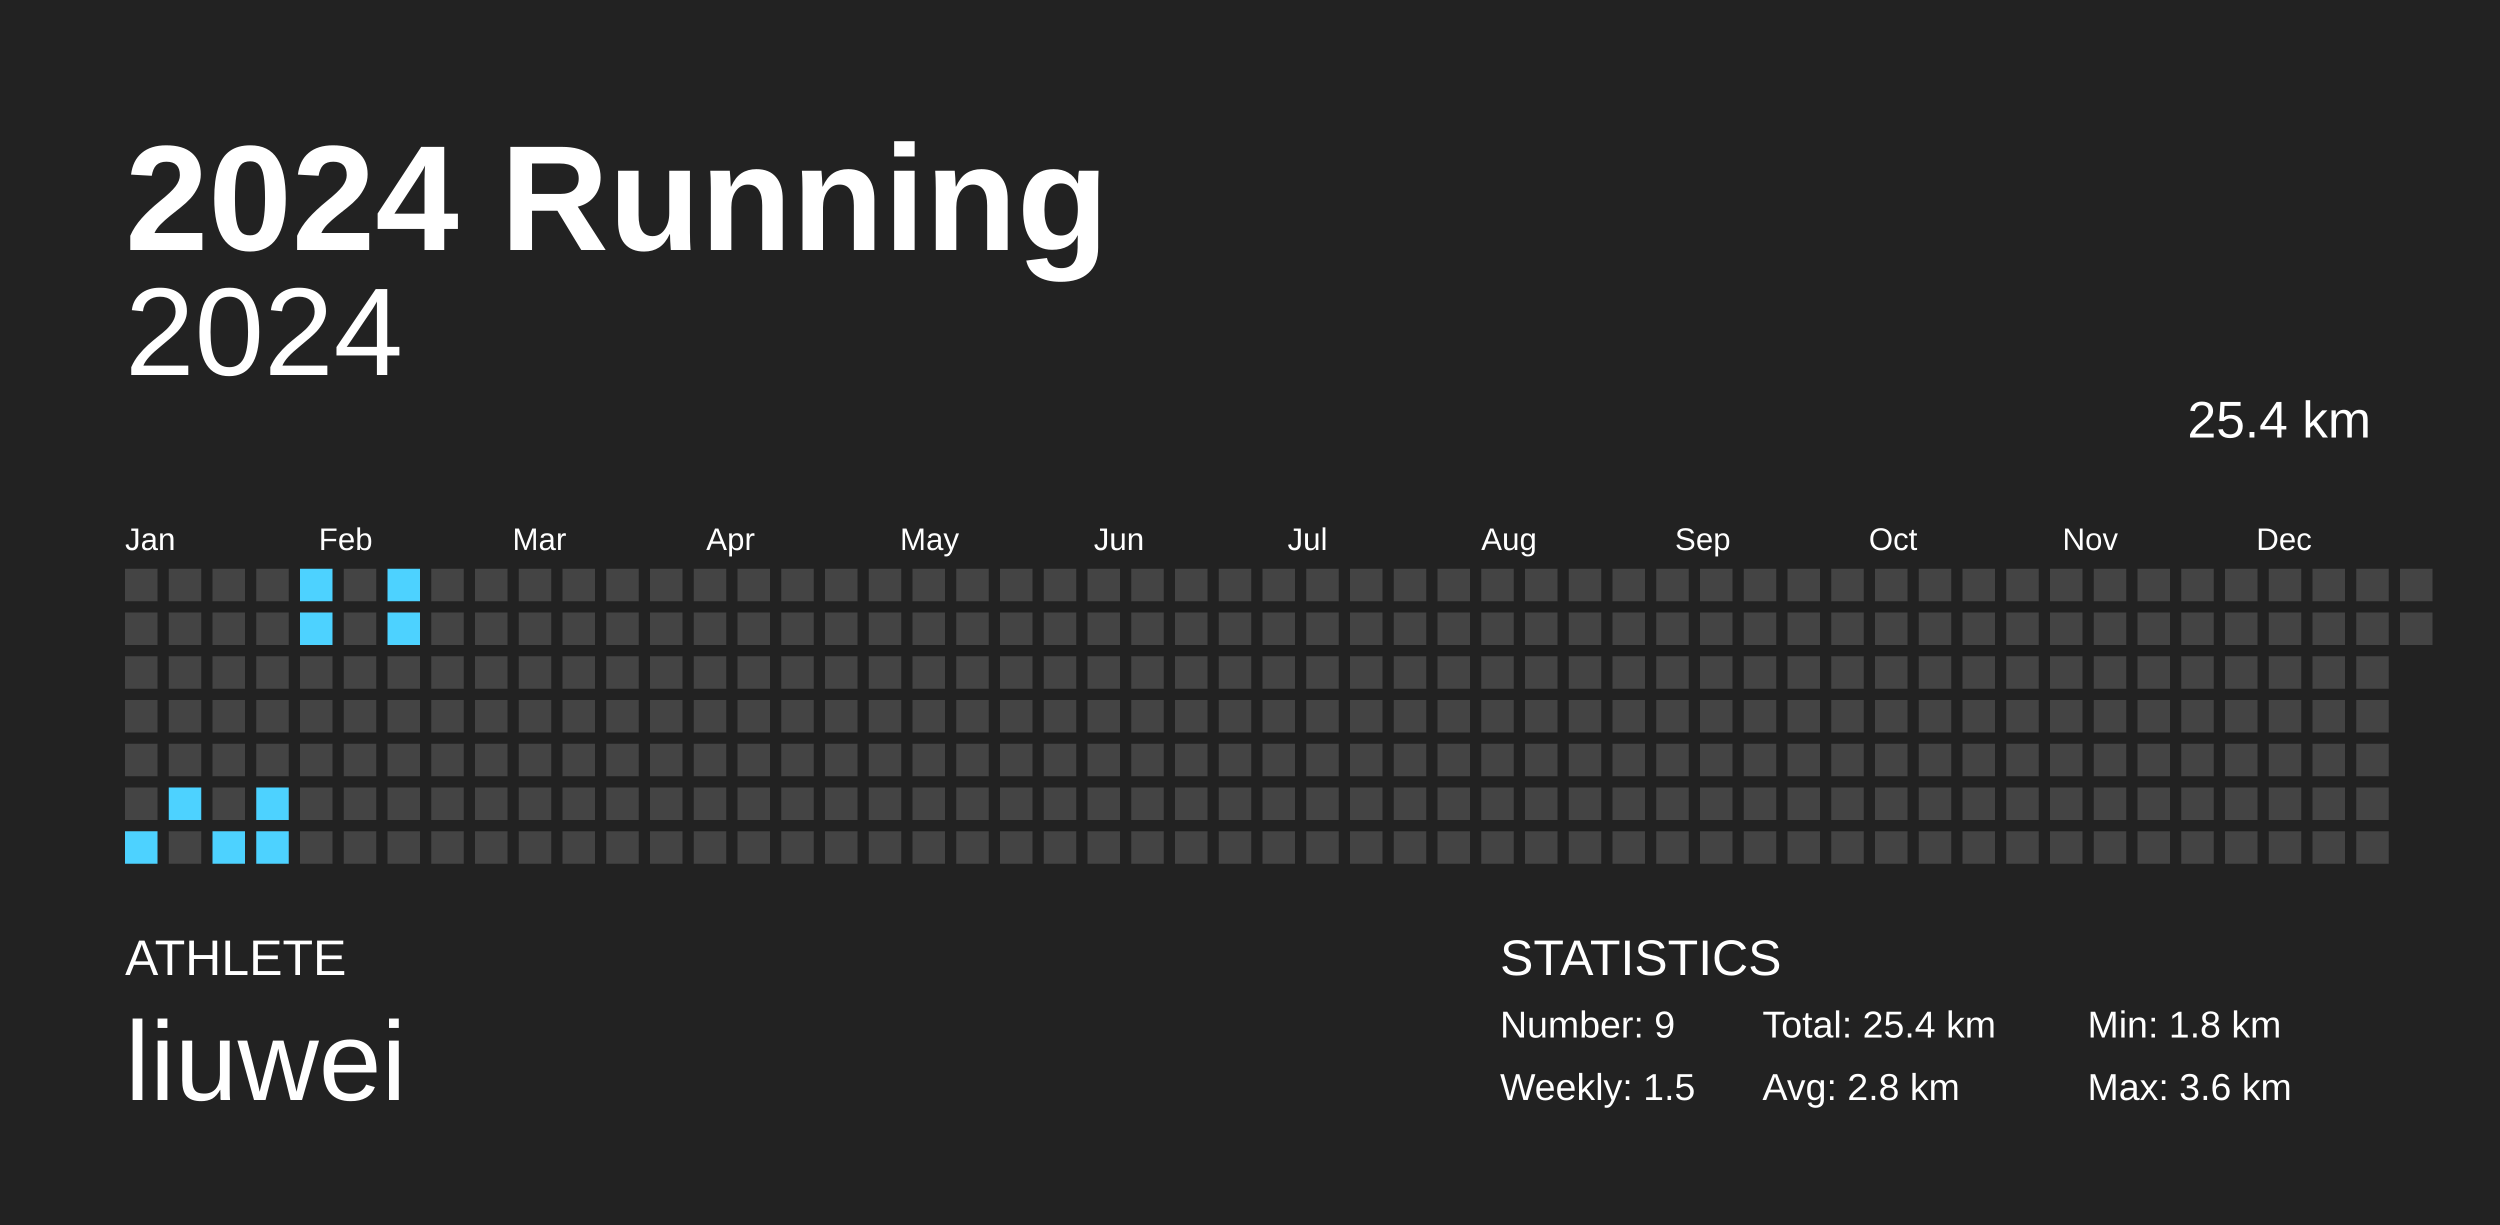
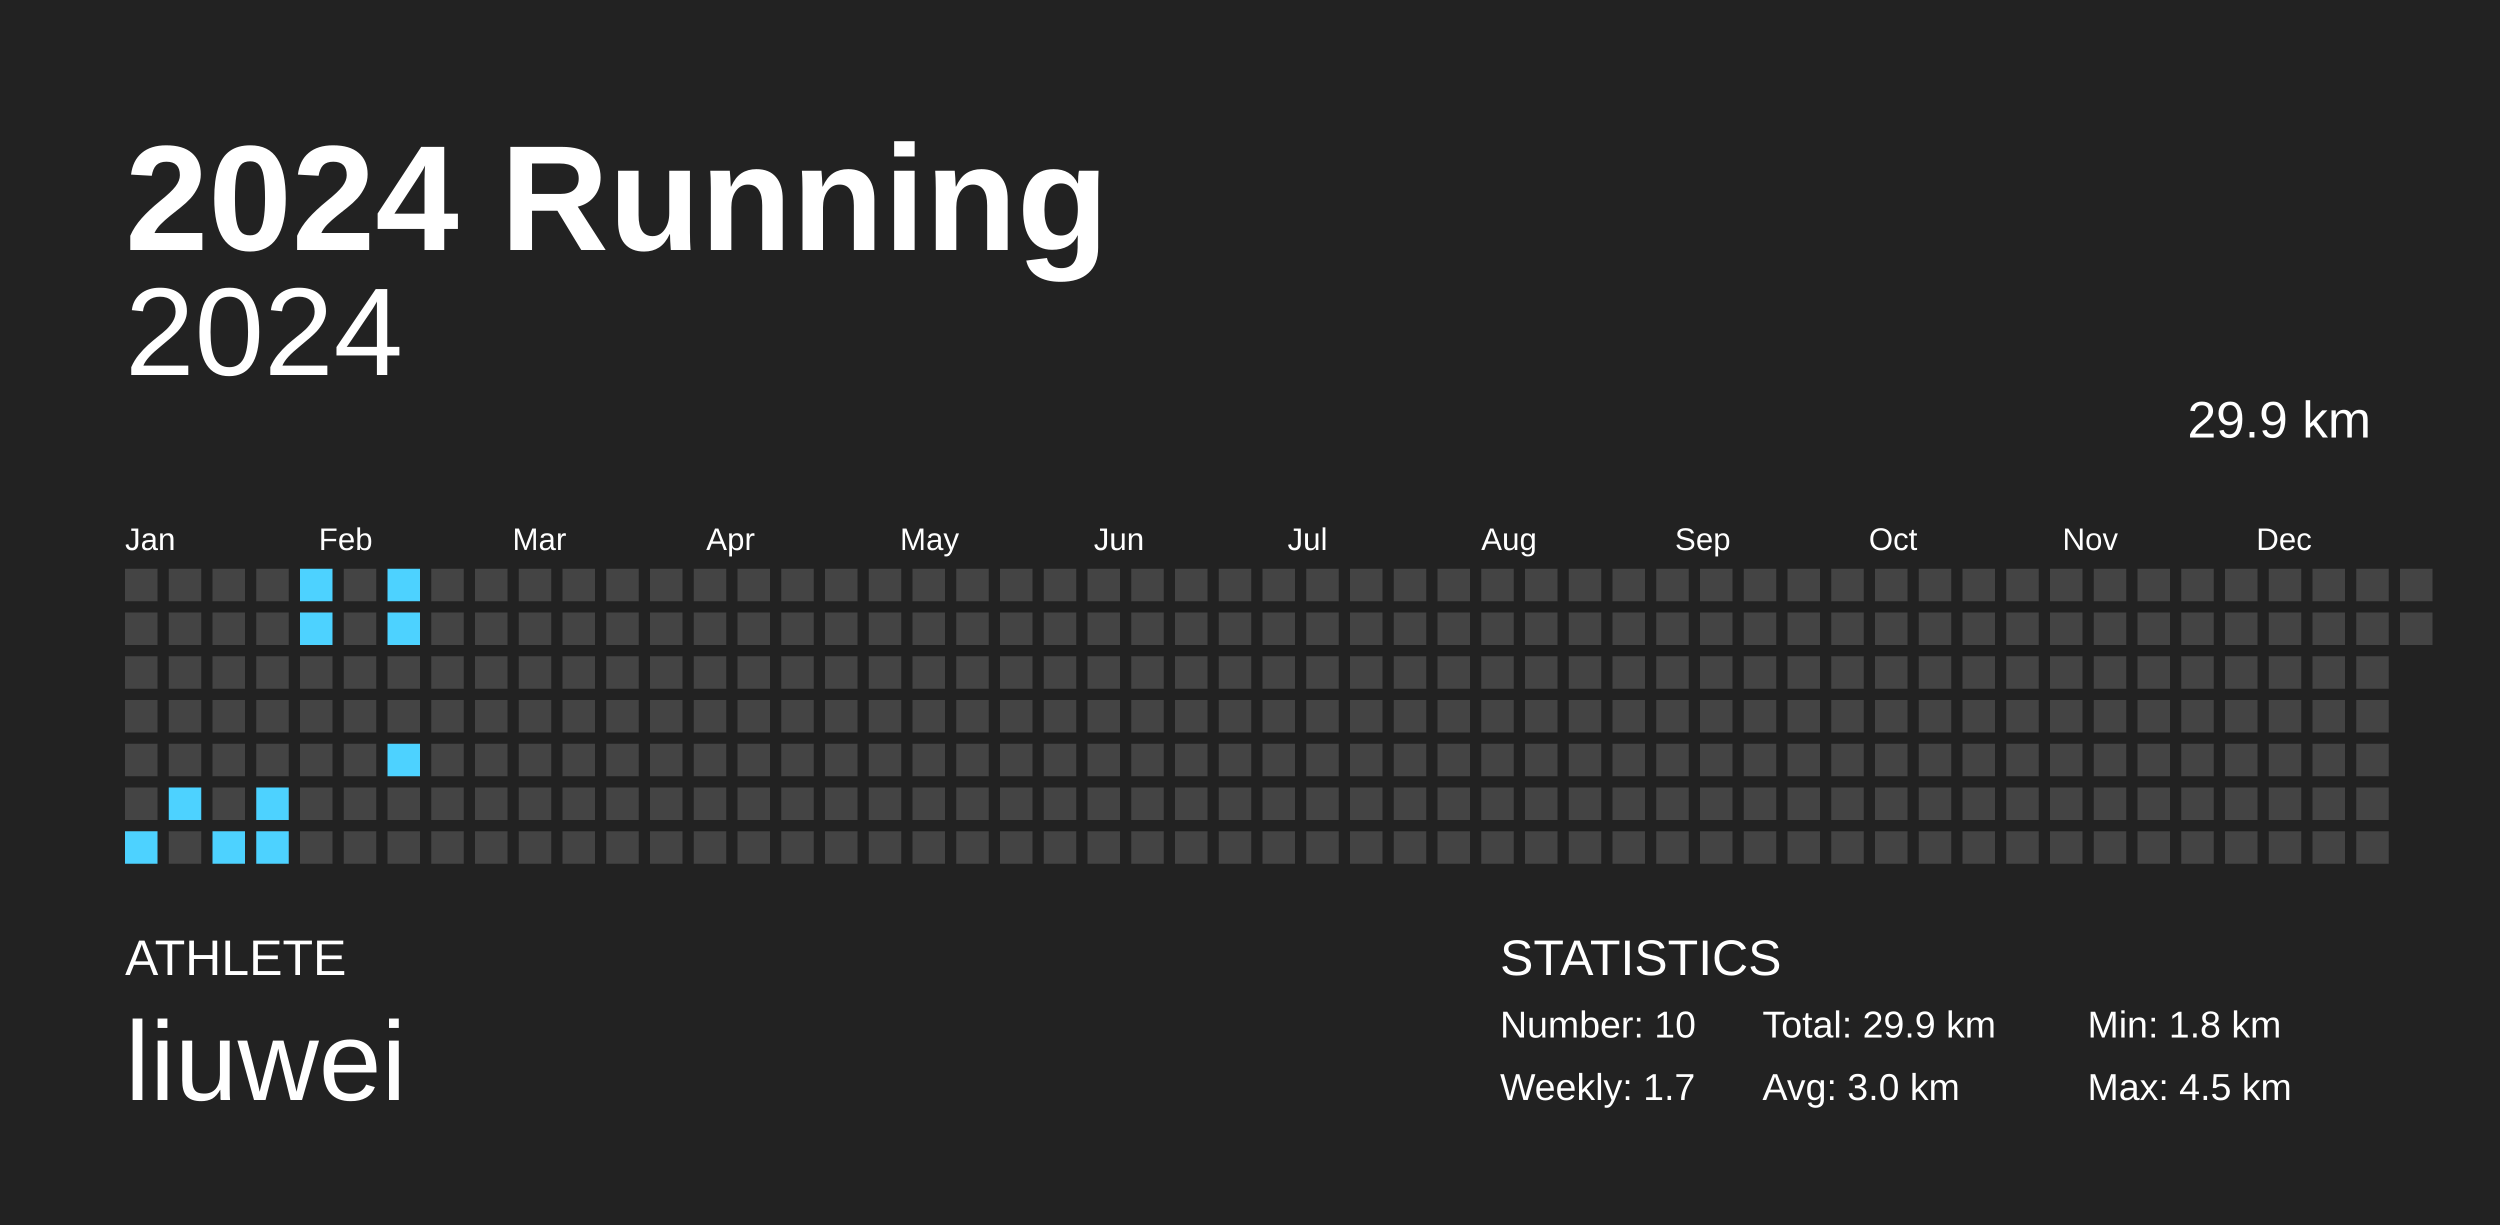
<svg xmlns="http://www.w3.org/2000/svg" baseProfile="full" height="98mm" version="1.1" viewBox="0,0,200,98" width="200mm">
  <defs />
  <rect fill="#222222" height="98" width="200" x="0" y="0" />
  <text fill="#FFFFFF" style="font-size:12px; font-family:Arial; font-weight:bold;" x="10" y="20">2024 Running</text>
  <text fill="#FFFFFF" style="font-size:4px; font-family:Arial" x="10" y="78">ATHLETE</text>
  <text fill="#FFFFFF" style="font-size:9px; font-family:Arial" x="10" y="88">liuwei</text>
  <text fill="#FFFFFF" style="font-size:4px; font-family:Arial" x="120" y="78">STATISTICS</text>
-   <text fill="#FFFFFF" style="font-size:3px; font-family:Arial" x="120" y="83">Number: 9</text>
-   <text fill="#FFFFFF" style="font-size:3px; font-family:Arial" x="120" y="88">Weekly: 1.5</text>
-   <text fill="#FFFFFF" style="font-size:3px; font-family:Arial" x="141" y="83">Total: 25.4 km</text>
-   <text fill="#FFFFFF" style="font-size:3px; font-family:Arial" x="141" y="88">Avg: 2.8 km</text>
+   <text fill="#FFFFFF" style="font-size:3px; font-family:Arial" x="120" y="83">Number: 10</text>
+   <text fill="#FFFFFF" style="font-size:3px; font-family:Arial" x="120" y="88">Weekly: 1.7</text>
+   <text fill="#FFFFFF" style="font-size:3px; font-family:Arial" x="141" y="83">Total: 29.9 km</text>
+   <text fill="#FFFFFF" style="font-size:3px; font-family:Arial" x="141" y="88">Avg: 3.0 km</text>
  <text fill="#FFFFFF" style="font-size:3px; font-family:Arial" x="167" y="83">Min: 1.8 km</text>
-   <text fill="#FFFFFF" style="font-size:3px; font-family:Arial" x="167" y="88">Max: 3.6 km</text>
+   <text fill="#FFFFFF" style="font-size:3px; font-family:Arial" x="167" y="88">Max: 4.5 km</text>
  <text alignment-baseline="hanging" fill="#FFFFFF" style="font-size:10.0px; font-family:Arial;" x="10" y="30">2024</text>
-   <text alignment-baseline="hanging" fill="#FFFFFF" style="font-size:4.125px; font-family:Arial;" x="175" y="35">25.4 km</text>
+   <text alignment-baseline="hanging" fill="#FFFFFF" style="font-size:4.125px; font-family:Arial;" x="175" y="35">29.9 km</text>
  <text fill="#FFFFFF" style="font-size:2.5px; font-family:Arial" x="10.0" y="44">Jan</text>
  <text fill="#FFFFFF" style="font-size:2.5px; font-family:Arial" x="25.5" y="44">Feb</text>
  <text fill="#FFFFFF" style="font-size:2.5px; font-family:Arial" x="41.0" y="44">Mar</text>
  <text fill="#FFFFFF" style="font-size:2.5px; font-family:Arial" x="56.5" y="44">Apr</text>
  <text fill="#FFFFFF" style="font-size:2.5px; font-family:Arial" x="72.0" y="44">May</text>
  <text fill="#FFFFFF" style="font-size:2.5px; font-family:Arial" x="87.5" y="44">Jun</text>
  <text fill="#FFFFFF" style="font-size:2.5px; font-family:Arial" x="103.0" y="44">Jul</text>
  <text fill="#FFFFFF" style="font-size:2.5px; font-family:Arial" x="118.5" y="44">Aug</text>
  <text fill="#FFFFFF" style="font-size:2.5px; font-family:Arial" x="134.0" y="44">Sep</text>
  <text fill="#FFFFFF" style="font-size:2.5px; font-family:Arial" x="149.5" y="44">Oct</text>
  <text fill="#FFFFFF" style="font-size:2.5px; font-family:Arial" x="165.0" y="44">Nov</text>
  <text fill="#FFFFFF" style="font-size:2.5px; font-family:Arial" x="180.5" y="44">Dec</text>
  <rect fill="#444444" height="2.6" width="2.6" x="10.0" y="45.5" />
  <rect fill="#444444" height="2.6" width="2.6" x="10.0" y="49.0" />
  <rect fill="#444444" height="2.6" width="2.6" x="10.0" y="52.5" />
  <rect fill="#444444" height="2.6" width="2.6" x="10.0" y="56.0" />
  <rect fill="#444444" height="2.6" width="2.6" x="10.0" y="59.5" />
  <rect fill="#444444" height="2.6" width="2.6" x="10.0" y="63.0" />
  <rect fill="#4dd2ff" height="2.6" width="2.6" x="10.0" y="66.5" />
  <rect fill="#444444" height="2.6" width="2.6" x="13.5" y="45.5" />
  <rect fill="#444444" height="2.6" width="2.6" x="13.5" y="49.0" />
  <rect fill="#444444" height="2.6" width="2.6" x="13.5" y="52.5" />
  <rect fill="#444444" height="2.6" width="2.6" x="13.5" y="56.0" />
  <rect fill="#444444" height="2.6" width="2.6" x="13.5" y="59.5" />
  <rect fill="#4dd2ff" height="2.6" width="2.6" x="13.5" y="63.0" />
  <rect fill="#444444" height="2.6" width="2.6" x="13.5" y="66.5" />
  <rect fill="#444444" height="2.6" width="2.6" x="17.0" y="45.5" />
  <rect fill="#444444" height="2.6" width="2.6" x="17.0" y="49.0" />
  <rect fill="#444444" height="2.6" width="2.6" x="17.0" y="52.5" />
  <rect fill="#444444" height="2.6" width="2.6" x="17.0" y="56.0" />
  <rect fill="#444444" height="2.6" width="2.6" x="17.0" y="59.5" />
  <rect fill="#444444" height="2.6" width="2.6" x="17.0" y="63.0" />
  <rect fill="#4dd2ff" height="2.6" width="2.6" x="17.0" y="66.5" />
  <rect fill="#444444" height="2.6" width="2.6" x="20.5" y="45.5" />
  <rect fill="#444444" height="2.6" width="2.6" x="20.5" y="49.0" />
  <rect fill="#444444" height="2.6" width="2.6" x="20.5" y="52.5" />
  <rect fill="#444444" height="2.6" width="2.6" x="20.5" y="56.0" />
  <rect fill="#444444" height="2.6" width="2.6" x="20.5" y="59.5" />
  <rect fill="#4dd2ff" height="2.6" width="2.6" x="20.5" y="63.0" />
  <rect fill="#4dd2ff" height="2.6" width="2.6" x="20.5" y="66.5" />
  <rect fill="#4dd2ff" height="2.6" width="2.6" x="24.0" y="45.5" />
  <rect fill="#4dd2ff" height="2.6" width="2.6" x="24.0" y="49.0" />
  <rect fill="#444444" height="2.6" width="2.6" x="24.0" y="52.5" />
  <rect fill="#444444" height="2.6" width="2.6" x="24.0" y="56.0" />
  <rect fill="#444444" height="2.6" width="2.6" x="24.0" y="59.5" />
  <rect fill="#444444" height="2.6" width="2.6" x="24.0" y="63.0" />
  <rect fill="#444444" height="2.6" width="2.6" x="24.0" y="66.5" />
  <rect fill="#444444" height="2.6" width="2.6" x="27.5" y="45.5" />
  <rect fill="#444444" height="2.6" width="2.6" x="27.5" y="49.0" />
  <rect fill="#444444" height="2.6" width="2.6" x="27.5" y="52.5" />
  <rect fill="#444444" height="2.6" width="2.6" x="27.5" y="56.0" />
  <rect fill="#444444" height="2.6" width="2.6" x="27.5" y="59.5" />
  <rect fill="#444444" height="2.6" width="2.6" x="27.5" y="63.0" />
  <rect fill="#444444" height="2.6" width="2.6" x="27.5" y="66.5" />
  <rect fill="#4dd2ff" height="2.6" width="2.6" x="31.0" y="45.5" />
  <rect fill="#4dd2ff" height="2.6" width="2.6" x="31.0" y="49.0" />
  <rect fill="#444444" height="2.6" width="2.6" x="31.0" y="52.5" />
  <rect fill="#444444" height="2.6" width="2.6" x="31.0" y="56.0" />
-   <rect fill="#444444" height="2.6" width="2.6" x="31.0" y="59.5" />
+   <rect fill="#4dd2ff" height="2.6" width="2.6" x="31.0" y="59.5" />
  <rect fill="#444444" height="2.6" width="2.6" x="31.0" y="63.0" />
  <rect fill="#444444" height="2.6" width="2.6" x="31.0" y="66.5" />
  <rect fill="#444444" height="2.6" width="2.6" x="34.5" y="45.5" />
  <rect fill="#444444" height="2.6" width="2.6" x="34.5" y="49.0" />
  <rect fill="#444444" height="2.6" width="2.6" x="34.5" y="52.5" />
  <rect fill="#444444" height="2.6" width="2.6" x="34.5" y="56.0" />
  <rect fill="#444444" height="2.6" width="2.6" x="34.5" y="59.5" />
  <rect fill="#444444" height="2.6" width="2.6" x="34.5" y="63.0" />
  <rect fill="#444444" height="2.6" width="2.6" x="34.5" y="66.5" />
  <rect fill="#444444" height="2.6" width="2.6" x="38.0" y="45.5" />
  <rect fill="#444444" height="2.6" width="2.6" x="38.0" y="49.0" />
  <rect fill="#444444" height="2.6" width="2.6" x="38.0" y="52.5" />
  <rect fill="#444444" height="2.6" width="2.6" x="38.0" y="56.0" />
  <rect fill="#444444" height="2.6" width="2.6" x="38.0" y="59.5" />
  <rect fill="#444444" height="2.6" width="2.6" x="38.0" y="63.0" />
  <rect fill="#444444" height="2.6" width="2.6" x="38.0" y="66.5" />
  <rect fill="#444444" height="2.6" width="2.6" x="41.5" y="45.5" />
  <rect fill="#444444" height="2.6" width="2.6" x="41.5" y="49.0" />
  <rect fill="#444444" height="2.6" width="2.6" x="41.5" y="52.5" />
  <rect fill="#444444" height="2.6" width="2.6" x="41.5" y="56.0" />
  <rect fill="#444444" height="2.6" width="2.6" x="41.5" y="59.5" />
  <rect fill="#444444" height="2.6" width="2.6" x="41.5" y="63.0" />
  <rect fill="#444444" height="2.6" width="2.6" x="41.5" y="66.5" />
  <rect fill="#444444" height="2.6" width="2.6" x="45.0" y="45.5" />
  <rect fill="#444444" height="2.6" width="2.6" x="45.0" y="49.0" />
  <rect fill="#444444" height="2.6" width="2.6" x="45.0" y="52.5" />
  <rect fill="#444444" height="2.6" width="2.6" x="45.0" y="56.0" />
  <rect fill="#444444" height="2.6" width="2.6" x="45.0" y="59.5" />
  <rect fill="#444444" height="2.6" width="2.6" x="45.0" y="63.0" />
  <rect fill="#444444" height="2.6" width="2.6" x="45.0" y="66.5" />
  <rect fill="#444444" height="2.6" width="2.6" x="48.5" y="45.5" />
  <rect fill="#444444" height="2.6" width="2.6" x="48.5" y="49.0" />
  <rect fill="#444444" height="2.6" width="2.6" x="48.5" y="52.5" />
  <rect fill="#444444" height="2.6" width="2.6" x="48.5" y="56.0" />
  <rect fill="#444444" height="2.6" width="2.6" x="48.5" y="59.5" />
  <rect fill="#444444" height="2.6" width="2.6" x="48.5" y="63.0" />
  <rect fill="#444444" height="2.6" width="2.6" x="48.5" y="66.5" />
  <rect fill="#444444" height="2.6" width="2.6" x="52.0" y="45.5" />
  <rect fill="#444444" height="2.6" width="2.6" x="52.0" y="49.0" />
  <rect fill="#444444" height="2.6" width="2.6" x="52.0" y="52.5" />
  <rect fill="#444444" height="2.6" width="2.6" x="52.0" y="56.0" />
  <rect fill="#444444" height="2.6" width="2.6" x="52.0" y="59.5" />
  <rect fill="#444444" height="2.6" width="2.6" x="52.0" y="63.0" />
  <rect fill="#444444" height="2.6" width="2.6" x="52.0" y="66.5" />
  <rect fill="#444444" height="2.6" width="2.6" x="55.5" y="45.5" />
  <rect fill="#444444" height="2.6" width="2.6" x="55.5" y="49.0" />
  <rect fill="#444444" height="2.6" width="2.6" x="55.5" y="52.5" />
  <rect fill="#444444" height="2.6" width="2.6" x="55.5" y="56.0" />
  <rect fill="#444444" height="2.6" width="2.6" x="55.5" y="59.5" />
  <rect fill="#444444" height="2.6" width="2.6" x="55.5" y="63.0" />
  <rect fill="#444444" height="2.6" width="2.6" x="55.5" y="66.5" />
  <rect fill="#444444" height="2.6" width="2.6" x="59.0" y="45.5" />
  <rect fill="#444444" height="2.6" width="2.6" x="59.0" y="49.0" />
  <rect fill="#444444" height="2.6" width="2.6" x="59.0" y="52.5" />
  <rect fill="#444444" height="2.6" width="2.6" x="59.0" y="56.0" />
  <rect fill="#444444" height="2.6" width="2.6" x="59.0" y="59.5" />
  <rect fill="#444444" height="2.6" width="2.6" x="59.0" y="63.0" />
  <rect fill="#444444" height="2.6" width="2.6" x="59.0" y="66.5" />
  <rect fill="#444444" height="2.6" width="2.6" x="62.5" y="45.5" />
  <rect fill="#444444" height="2.6" width="2.6" x="62.5" y="49.0" />
  <rect fill="#444444" height="2.6" width="2.6" x="62.5" y="52.5" />
  <rect fill="#444444" height="2.6" width="2.6" x="62.5" y="56.0" />
  <rect fill="#444444" height="2.6" width="2.6" x="62.5" y="59.5" />
  <rect fill="#444444" height="2.6" width="2.6" x="62.5" y="63.0" />
  <rect fill="#444444" height="2.6" width="2.6" x="62.5" y="66.5" />
  <rect fill="#444444" height="2.6" width="2.6" x="66.0" y="45.5" />
  <rect fill="#444444" height="2.6" width="2.6" x="66.0" y="49.0" />
  <rect fill="#444444" height="2.6" width="2.6" x="66.0" y="52.5" />
  <rect fill="#444444" height="2.6" width="2.6" x="66.0" y="56.0" />
  <rect fill="#444444" height="2.6" width="2.6" x="66.0" y="59.5" />
  <rect fill="#444444" height="2.6" width="2.6" x="66.0" y="63.0" />
  <rect fill="#444444" height="2.6" width="2.6" x="66.0" y="66.5" />
  <rect fill="#444444" height="2.6" width="2.6" x="69.5" y="45.5" />
  <rect fill="#444444" height="2.6" width="2.6" x="69.5" y="49.0" />
  <rect fill="#444444" height="2.6" width="2.6" x="69.5" y="52.5" />
  <rect fill="#444444" height="2.6" width="2.6" x="69.5" y="56.0" />
  <rect fill="#444444" height="2.6" width="2.6" x="69.5" y="59.5" />
  <rect fill="#444444" height="2.6" width="2.6" x="69.5" y="63.0" />
  <rect fill="#444444" height="2.6" width="2.6" x="69.5" y="66.5" />
  <rect fill="#444444" height="2.6" width="2.6" x="73.0" y="45.5" />
  <rect fill="#444444" height="2.6" width="2.6" x="73.0" y="49.0" />
  <rect fill="#444444" height="2.6" width="2.6" x="73.0" y="52.5" />
  <rect fill="#444444" height="2.6" width="2.6" x="73.0" y="56.0" />
  <rect fill="#444444" height="2.6" width="2.6" x="73.0" y="59.5" />
  <rect fill="#444444" height="2.6" width="2.6" x="73.0" y="63.0" />
  <rect fill="#444444" height="2.6" width="2.6" x="73.0" y="66.5" />
  <rect fill="#444444" height="2.6" width="2.6" x="76.5" y="45.5" />
  <rect fill="#444444" height="2.6" width="2.6" x="76.5" y="49.0" />
  <rect fill="#444444" height="2.6" width="2.6" x="76.5" y="52.5" />
  <rect fill="#444444" height="2.6" width="2.6" x="76.5" y="56.0" />
  <rect fill="#444444" height="2.6" width="2.6" x="76.5" y="59.5" />
  <rect fill="#444444" height="2.6" width="2.6" x="76.5" y="63.0" />
  <rect fill="#444444" height="2.6" width="2.6" x="76.5" y="66.5" />
  <rect fill="#444444" height="2.6" width="2.6" x="80.0" y="45.5" />
  <rect fill="#444444" height="2.6" width="2.6" x="80.0" y="49.0" />
  <rect fill="#444444" height="2.6" width="2.6" x="80.0" y="52.5" />
  <rect fill="#444444" height="2.6" width="2.6" x="80.0" y="56.0" />
  <rect fill="#444444" height="2.6" width="2.6" x="80.0" y="59.5" />
  <rect fill="#444444" height="2.6" width="2.6" x="80.0" y="63.0" />
  <rect fill="#444444" height="2.6" width="2.6" x="80.0" y="66.5" />
  <rect fill="#444444" height="2.6" width="2.6" x="83.5" y="45.5" />
  <rect fill="#444444" height="2.6" width="2.6" x="83.5" y="49.0" />
  <rect fill="#444444" height="2.6" width="2.6" x="83.5" y="52.5" />
  <rect fill="#444444" height="2.6" width="2.6" x="83.5" y="56.0" />
  <rect fill="#444444" height="2.6" width="2.6" x="83.5" y="59.5" />
  <rect fill="#444444" height="2.6" width="2.6" x="83.5" y="63.0" />
  <rect fill="#444444" height="2.6" width="2.6" x="83.5" y="66.5" />
  <rect fill="#444444" height="2.6" width="2.6" x="87.0" y="45.5" />
  <rect fill="#444444" height="2.6" width="2.6" x="87.0" y="49.0" />
  <rect fill="#444444" height="2.6" width="2.6" x="87.0" y="52.5" />
  <rect fill="#444444" height="2.6" width="2.6" x="87.0" y="56.0" />
  <rect fill="#444444" height="2.6" width="2.6" x="87.0" y="59.5" />
  <rect fill="#444444" height="2.6" width="2.6" x="87.0" y="63.0" />
  <rect fill="#444444" height="2.6" width="2.6" x="87.0" y="66.5" />
  <rect fill="#444444" height="2.6" width="2.6" x="90.5" y="45.5" />
  <rect fill="#444444" height="2.6" width="2.6" x="90.5" y="49.0" />
  <rect fill="#444444" height="2.6" width="2.6" x="90.5" y="52.5" />
  <rect fill="#444444" height="2.6" width="2.6" x="90.5" y="56.0" />
  <rect fill="#444444" height="2.6" width="2.6" x="90.5" y="59.5" />
  <rect fill="#444444" height="2.6" width="2.6" x="90.5" y="63.0" />
  <rect fill="#444444" height="2.6" width="2.6" x="90.5" y="66.5" />
  <rect fill="#444444" height="2.6" width="2.6" x="94.0" y="45.5" />
  <rect fill="#444444" height="2.6" width="2.6" x="94.0" y="49.0" />
  <rect fill="#444444" height="2.6" width="2.6" x="94.0" y="52.5" />
  <rect fill="#444444" height="2.6" width="2.6" x="94.0" y="56.0" />
  <rect fill="#444444" height="2.6" width="2.6" x="94.0" y="59.5" />
  <rect fill="#444444" height="2.6" width="2.6" x="94.0" y="63.0" />
  <rect fill="#444444" height="2.6" width="2.6" x="94.0" y="66.5" />
  <rect fill="#444444" height="2.6" width="2.6" x="97.5" y="45.5" />
  <rect fill="#444444" height="2.6" width="2.6" x="97.5" y="49.0" />
  <rect fill="#444444" height="2.6" width="2.6" x="97.5" y="52.5" />
  <rect fill="#444444" height="2.6" width="2.6" x="97.5" y="56.0" />
  <rect fill="#444444" height="2.6" width="2.6" x="97.5" y="59.5" />
  <rect fill="#444444" height="2.6" width="2.6" x="97.5" y="63.0" />
  <rect fill="#444444" height="2.6" width="2.6" x="97.5" y="66.5" />
  <rect fill="#444444" height="2.6" width="2.6" x="101.0" y="45.5" />
  <rect fill="#444444" height="2.6" width="2.6" x="101.0" y="49.0" />
  <rect fill="#444444" height="2.6" width="2.6" x="101.0" y="52.5" />
  <rect fill="#444444" height="2.6" width="2.6" x="101.0" y="56.0" />
  <rect fill="#444444" height="2.6" width="2.6" x="101.0" y="59.5" />
  <rect fill="#444444" height="2.6" width="2.6" x="101.0" y="63.0" />
  <rect fill="#444444" height="2.6" width="2.6" x="101.0" y="66.5" />
  <rect fill="#444444" height="2.6" width="2.6" x="104.5" y="45.5" />
  <rect fill="#444444" height="2.6" width="2.6" x="104.5" y="49.0" />
  <rect fill="#444444" height="2.6" width="2.6" x="104.5" y="52.5" />
  <rect fill="#444444" height="2.6" width="2.6" x="104.5" y="56.0" />
  <rect fill="#444444" height="2.6" width="2.6" x="104.5" y="59.5" />
  <rect fill="#444444" height="2.6" width="2.6" x="104.5" y="63.0" />
  <rect fill="#444444" height="2.6" width="2.6" x="104.5" y="66.5" />
  <rect fill="#444444" height="2.6" width="2.6" x="108.0" y="45.5" />
  <rect fill="#444444" height="2.6" width="2.6" x="108.0" y="49.0" />
  <rect fill="#444444" height="2.6" width="2.6" x="108.0" y="52.5" />
  <rect fill="#444444" height="2.6" width="2.6" x="108.0" y="56.0" />
  <rect fill="#444444" height="2.6" width="2.6" x="108.0" y="59.5" />
  <rect fill="#444444" height="2.6" width="2.6" x="108.0" y="63.0" />
  <rect fill="#444444" height="2.6" width="2.6" x="108.0" y="66.5" />
  <rect fill="#444444" height="2.6" width="2.6" x="111.5" y="45.5" />
  <rect fill="#444444" height="2.6" width="2.6" x="111.5" y="49.0" />
  <rect fill="#444444" height="2.6" width="2.6" x="111.5" y="52.5" />
  <rect fill="#444444" height="2.6" width="2.6" x="111.5" y="56.0" />
  <rect fill="#444444" height="2.6" width="2.6" x="111.5" y="59.5" />
  <rect fill="#444444" height="2.6" width="2.6" x="111.5" y="63.0" />
  <rect fill="#444444" height="2.6" width="2.6" x="111.5" y="66.5" />
  <rect fill="#444444" height="2.6" width="2.6" x="115.0" y="45.5" />
  <rect fill="#444444" height="2.6" width="2.6" x="115.0" y="49.0" />
  <rect fill="#444444" height="2.6" width="2.6" x="115.0" y="52.5" />
  <rect fill="#444444" height="2.6" width="2.6" x="115.0" y="56.0" />
  <rect fill="#444444" height="2.6" width="2.6" x="115.0" y="59.5" />
  <rect fill="#444444" height="2.6" width="2.6" x="115.0" y="63.0" />
  <rect fill="#444444" height="2.6" width="2.6" x="115.0" y="66.5" />
  <rect fill="#444444" height="2.6" width="2.6" x="118.5" y="45.5" />
  <rect fill="#444444" height="2.6" width="2.6" x="118.5" y="49.0" />
  <rect fill="#444444" height="2.6" width="2.6" x="118.5" y="52.5" />
  <rect fill="#444444" height="2.6" width="2.6" x="118.5" y="56.0" />
  <rect fill="#444444" height="2.6" width="2.6" x="118.5" y="59.5" />
  <rect fill="#444444" height="2.6" width="2.6" x="118.5" y="63.0" />
  <rect fill="#444444" height="2.6" width="2.6" x="118.5" y="66.5" />
  <rect fill="#444444" height="2.6" width="2.6" x="122.0" y="45.5" />
  <rect fill="#444444" height="2.6" width="2.6" x="122.0" y="49.0" />
  <rect fill="#444444" height="2.6" width="2.6" x="122.0" y="52.5" />
  <rect fill="#444444" height="2.6" width="2.6" x="122.0" y="56.0" />
  <rect fill="#444444" height="2.6" width="2.6" x="122.0" y="59.5" />
  <rect fill="#444444" height="2.6" width="2.6" x="122.0" y="63.0" />
  <rect fill="#444444" height="2.6" width="2.6" x="122.0" y="66.5" />
  <rect fill="#444444" height="2.6" width="2.6" x="125.5" y="45.5" />
  <rect fill="#444444" height="2.6" width="2.6" x="125.5" y="49.0" />
  <rect fill="#444444" height="2.6" width="2.6" x="125.5" y="52.5" />
  <rect fill="#444444" height="2.6" width="2.6" x="125.5" y="56.0" />
  <rect fill="#444444" height="2.6" width="2.6" x="125.5" y="59.5" />
  <rect fill="#444444" height="2.6" width="2.6" x="125.5" y="63.0" />
  <rect fill="#444444" height="2.6" width="2.6" x="125.5" y="66.5" />
  <rect fill="#444444" height="2.6" width="2.6" x="129.0" y="45.5" />
  <rect fill="#444444" height="2.6" width="2.6" x="129.0" y="49.0" />
  <rect fill="#444444" height="2.6" width="2.6" x="129.0" y="52.5" />
  <rect fill="#444444" height="2.6" width="2.6" x="129.0" y="56.0" />
  <rect fill="#444444" height="2.6" width="2.6" x="129.0" y="59.5" />
  <rect fill="#444444" height="2.6" width="2.6" x="129.0" y="63.0" />
  <rect fill="#444444" height="2.6" width="2.6" x="129.0" y="66.5" />
  <rect fill="#444444" height="2.6" width="2.6" x="132.5" y="45.5" />
  <rect fill="#444444" height="2.6" width="2.6" x="132.5" y="49.0" />
  <rect fill="#444444" height="2.6" width="2.6" x="132.5" y="52.5" />
  <rect fill="#444444" height="2.6" width="2.6" x="132.5" y="56.0" />
  <rect fill="#444444" height="2.6" width="2.6" x="132.5" y="59.5" />
  <rect fill="#444444" height="2.6" width="2.6" x="132.5" y="63.0" />
  <rect fill="#444444" height="2.6" width="2.6" x="132.5" y="66.5" />
  <rect fill="#444444" height="2.6" width="2.6" x="136.0" y="45.5" />
  <rect fill="#444444" height="2.6" width="2.6" x="136.0" y="49.0" />
  <rect fill="#444444" height="2.6" width="2.6" x="136.0" y="52.5" />
  <rect fill="#444444" height="2.6" width="2.6" x="136.0" y="56.0" />
  <rect fill="#444444" height="2.6" width="2.6" x="136.0" y="59.5" />
  <rect fill="#444444" height="2.6" width="2.6" x="136.0" y="63.0" />
  <rect fill="#444444" height="2.6" width="2.6" x="136.0" y="66.5" />
  <rect fill="#444444" height="2.6" width="2.6" x="139.5" y="45.5" />
  <rect fill="#444444" height="2.6" width="2.6" x="139.5" y="49.0" />
  <rect fill="#444444" height="2.6" width="2.6" x="139.5" y="52.5" />
  <rect fill="#444444" height="2.6" width="2.6" x="139.5" y="56.0" />
  <rect fill="#444444" height="2.6" width="2.6" x="139.5" y="59.5" />
  <rect fill="#444444" height="2.6" width="2.6" x="139.5" y="63.0" />
  <rect fill="#444444" height="2.6" width="2.6" x="139.5" y="66.5" />
  <rect fill="#444444" height="2.6" width="2.6" x="143.0" y="45.5" />
  <rect fill="#444444" height="2.6" width="2.6" x="143.0" y="49.0" />
  <rect fill="#444444" height="2.6" width="2.6" x="143.0" y="52.5" />
  <rect fill="#444444" height="2.6" width="2.6" x="143.0" y="56.0" />
  <rect fill="#444444" height="2.6" width="2.6" x="143.0" y="59.5" />
  <rect fill="#444444" height="2.6" width="2.6" x="143.0" y="63.0" />
  <rect fill="#444444" height="2.6" width="2.6" x="143.0" y="66.5" />
  <rect fill="#444444" height="2.6" width="2.6" x="146.5" y="45.5" />
  <rect fill="#444444" height="2.6" width="2.6" x="146.5" y="49.0" />
  <rect fill="#444444" height="2.6" width="2.6" x="146.5" y="52.5" />
  <rect fill="#444444" height="2.6" width="2.6" x="146.5" y="56.0" />
  <rect fill="#444444" height="2.6" width="2.6" x="146.5" y="59.5" />
  <rect fill="#444444" height="2.6" width="2.6" x="146.5" y="63.0" />
  <rect fill="#444444" height="2.6" width="2.6" x="146.5" y="66.5" />
  <rect fill="#444444" height="2.6" width="2.6" x="150.0" y="45.5" />
  <rect fill="#444444" height="2.6" width="2.6" x="150.0" y="49.0" />
  <rect fill="#444444" height="2.6" width="2.6" x="150.0" y="52.5" />
  <rect fill="#444444" height="2.6" width="2.6" x="150.0" y="56.0" />
  <rect fill="#444444" height="2.6" width="2.6" x="150.0" y="59.5" />
  <rect fill="#444444" height="2.6" width="2.6" x="150.0" y="63.0" />
  <rect fill="#444444" height="2.6" width="2.6" x="150.0" y="66.5" />
  <rect fill="#444444" height="2.6" width="2.6" x="153.5" y="45.5" />
  <rect fill="#444444" height="2.6" width="2.6" x="153.5" y="49.0" />
  <rect fill="#444444" height="2.6" width="2.6" x="153.5" y="52.5" />
  <rect fill="#444444" height="2.6" width="2.6" x="153.5" y="56.0" />
  <rect fill="#444444" height="2.6" width="2.6" x="153.5" y="59.5" />
  <rect fill="#444444" height="2.6" width="2.6" x="153.5" y="63.0" />
  <rect fill="#444444" height="2.6" width="2.6" x="153.5" y="66.5" />
  <rect fill="#444444" height="2.6" width="2.6" x="157.0" y="45.5" />
  <rect fill="#444444" height="2.6" width="2.6" x="157.0" y="49.0" />
  <rect fill="#444444" height="2.6" width="2.6" x="157.0" y="52.5" />
  <rect fill="#444444" height="2.6" width="2.6" x="157.0" y="56.0" />
  <rect fill="#444444" height="2.6" width="2.6" x="157.0" y="59.5" />
  <rect fill="#444444" height="2.6" width="2.6" x="157.0" y="63.0" />
  <rect fill="#444444" height="2.6" width="2.6" x="157.0" y="66.5" />
  <rect fill="#444444" height="2.6" width="2.6" x="160.5" y="45.5" />
  <rect fill="#444444" height="2.6" width="2.6" x="160.5" y="49.0" />
  <rect fill="#444444" height="2.6" width="2.6" x="160.5" y="52.5" />
  <rect fill="#444444" height="2.6" width="2.6" x="160.5" y="56.0" />
  <rect fill="#444444" height="2.6" width="2.6" x="160.5" y="59.5" />
  <rect fill="#444444" height="2.6" width="2.6" x="160.5" y="63.0" />
  <rect fill="#444444" height="2.6" width="2.6" x="160.5" y="66.5" />
  <rect fill="#444444" height="2.6" width="2.6" x="164.0" y="45.5" />
  <rect fill="#444444" height="2.6" width="2.6" x="164.0" y="49.0" />
  <rect fill="#444444" height="2.6" width="2.6" x="164.0" y="52.5" />
  <rect fill="#444444" height="2.6" width="2.6" x="164.0" y="56.0" />
  <rect fill="#444444" height="2.6" width="2.6" x="164.0" y="59.5" />
  <rect fill="#444444" height="2.6" width="2.6" x="164.0" y="63.0" />
  <rect fill="#444444" height="2.6" width="2.6" x="164.0" y="66.5" />
  <rect fill="#444444" height="2.6" width="2.6" x="167.5" y="45.5" />
  <rect fill="#444444" height="2.6" width="2.6" x="167.5" y="49.0" />
  <rect fill="#444444" height="2.6" width="2.6" x="167.5" y="52.5" />
  <rect fill="#444444" height="2.6" width="2.6" x="167.5" y="56.0" />
  <rect fill="#444444" height="2.6" width="2.6" x="167.5" y="59.5" />
  <rect fill="#444444" height="2.6" width="2.6" x="167.5" y="63.0" />
  <rect fill="#444444" height="2.6" width="2.6" x="167.5" y="66.5" />
  <rect fill="#444444" height="2.6" width="2.6" x="171.0" y="45.5" />
  <rect fill="#444444" height="2.6" width="2.6" x="171.0" y="49.0" />
  <rect fill="#444444" height="2.6" width="2.6" x="171.0" y="52.5" />
  <rect fill="#444444" height="2.6" width="2.6" x="171.0" y="56.0" />
  <rect fill="#444444" height="2.6" width="2.6" x="171.0" y="59.5" />
  <rect fill="#444444" height="2.6" width="2.6" x="171.0" y="63.0" />
  <rect fill="#444444" height="2.6" width="2.6" x="171.0" y="66.5" />
  <rect fill="#444444" height="2.6" width="2.6" x="174.5" y="45.5" />
  <rect fill="#444444" height="2.6" width="2.6" x="174.5" y="49.0" />
  <rect fill="#444444" height="2.6" width="2.6" x="174.5" y="52.5" />
  <rect fill="#444444" height="2.6" width="2.6" x="174.5" y="56.0" />
  <rect fill="#444444" height="2.6" width="2.6" x="174.5" y="59.5" />
  <rect fill="#444444" height="2.6" width="2.6" x="174.5" y="63.0" />
  <rect fill="#444444" height="2.6" width="2.6" x="174.5" y="66.5" />
  <rect fill="#444444" height="2.6" width="2.6" x="178.0" y="45.5" />
  <rect fill="#444444" height="2.6" width="2.6" x="178.0" y="49.0" />
  <rect fill="#444444" height="2.6" width="2.6" x="178.0" y="52.5" />
  <rect fill="#444444" height="2.6" width="2.6" x="178.0" y="56.0" />
  <rect fill="#444444" height="2.6" width="2.6" x="178.0" y="59.5" />
  <rect fill="#444444" height="2.6" width="2.6" x="178.0" y="63.0" />
  <rect fill="#444444" height="2.6" width="2.6" x="178.0" y="66.5" />
  <rect fill="#444444" height="2.6" width="2.6" x="181.5" y="45.5" />
  <rect fill="#444444" height="2.6" width="2.6" x="181.5" y="49.0" />
  <rect fill="#444444" height="2.6" width="2.6" x="181.5" y="52.5" />
  <rect fill="#444444" height="2.6" width="2.6" x="181.5" y="56.0" />
  <rect fill="#444444" height="2.6" width="2.6" x="181.5" y="59.5" />
  <rect fill="#444444" height="2.6" width="2.6" x="181.5" y="63.0" />
  <rect fill="#444444" height="2.6" width="2.6" x="181.5" y="66.5" />
  <rect fill="#444444" height="2.6" width="2.6" x="185.0" y="45.5" />
  <rect fill="#444444" height="2.6" width="2.6" x="185.0" y="49.0" />
  <rect fill="#444444" height="2.6" width="2.6" x="185.0" y="52.5" />
  <rect fill="#444444" height="2.6" width="2.6" x="185.0" y="56.0" />
  <rect fill="#444444" height="2.6" width="2.6" x="185.0" y="59.5" />
  <rect fill="#444444" height="2.6" width="2.6" x="185.0" y="63.0" />
  <rect fill="#444444" height="2.6" width="2.6" x="185.0" y="66.5" />
  <rect fill="#444444" height="2.6" width="2.6" x="188.5" y="45.5" />
  <rect fill="#444444" height="2.6" width="2.6" x="188.5" y="49.0" />
  <rect fill="#444444" height="2.6" width="2.6" x="188.5" y="52.5" />
  <rect fill="#444444" height="2.6" width="2.6" x="188.5" y="56.0" />
  <rect fill="#444444" height="2.6" width="2.6" x="188.5" y="59.5" />
  <rect fill="#444444" height="2.6" width="2.6" x="188.5" y="63.0" />
  <rect fill="#444444" height="2.6" width="2.6" x="188.5" y="66.5" />
  <rect fill="#444444" height="2.6" width="2.6" x="192.0" y="45.5" />
  <rect fill="#444444" height="2.6" width="2.6" x="192.0" y="49.0" />
</svg>
